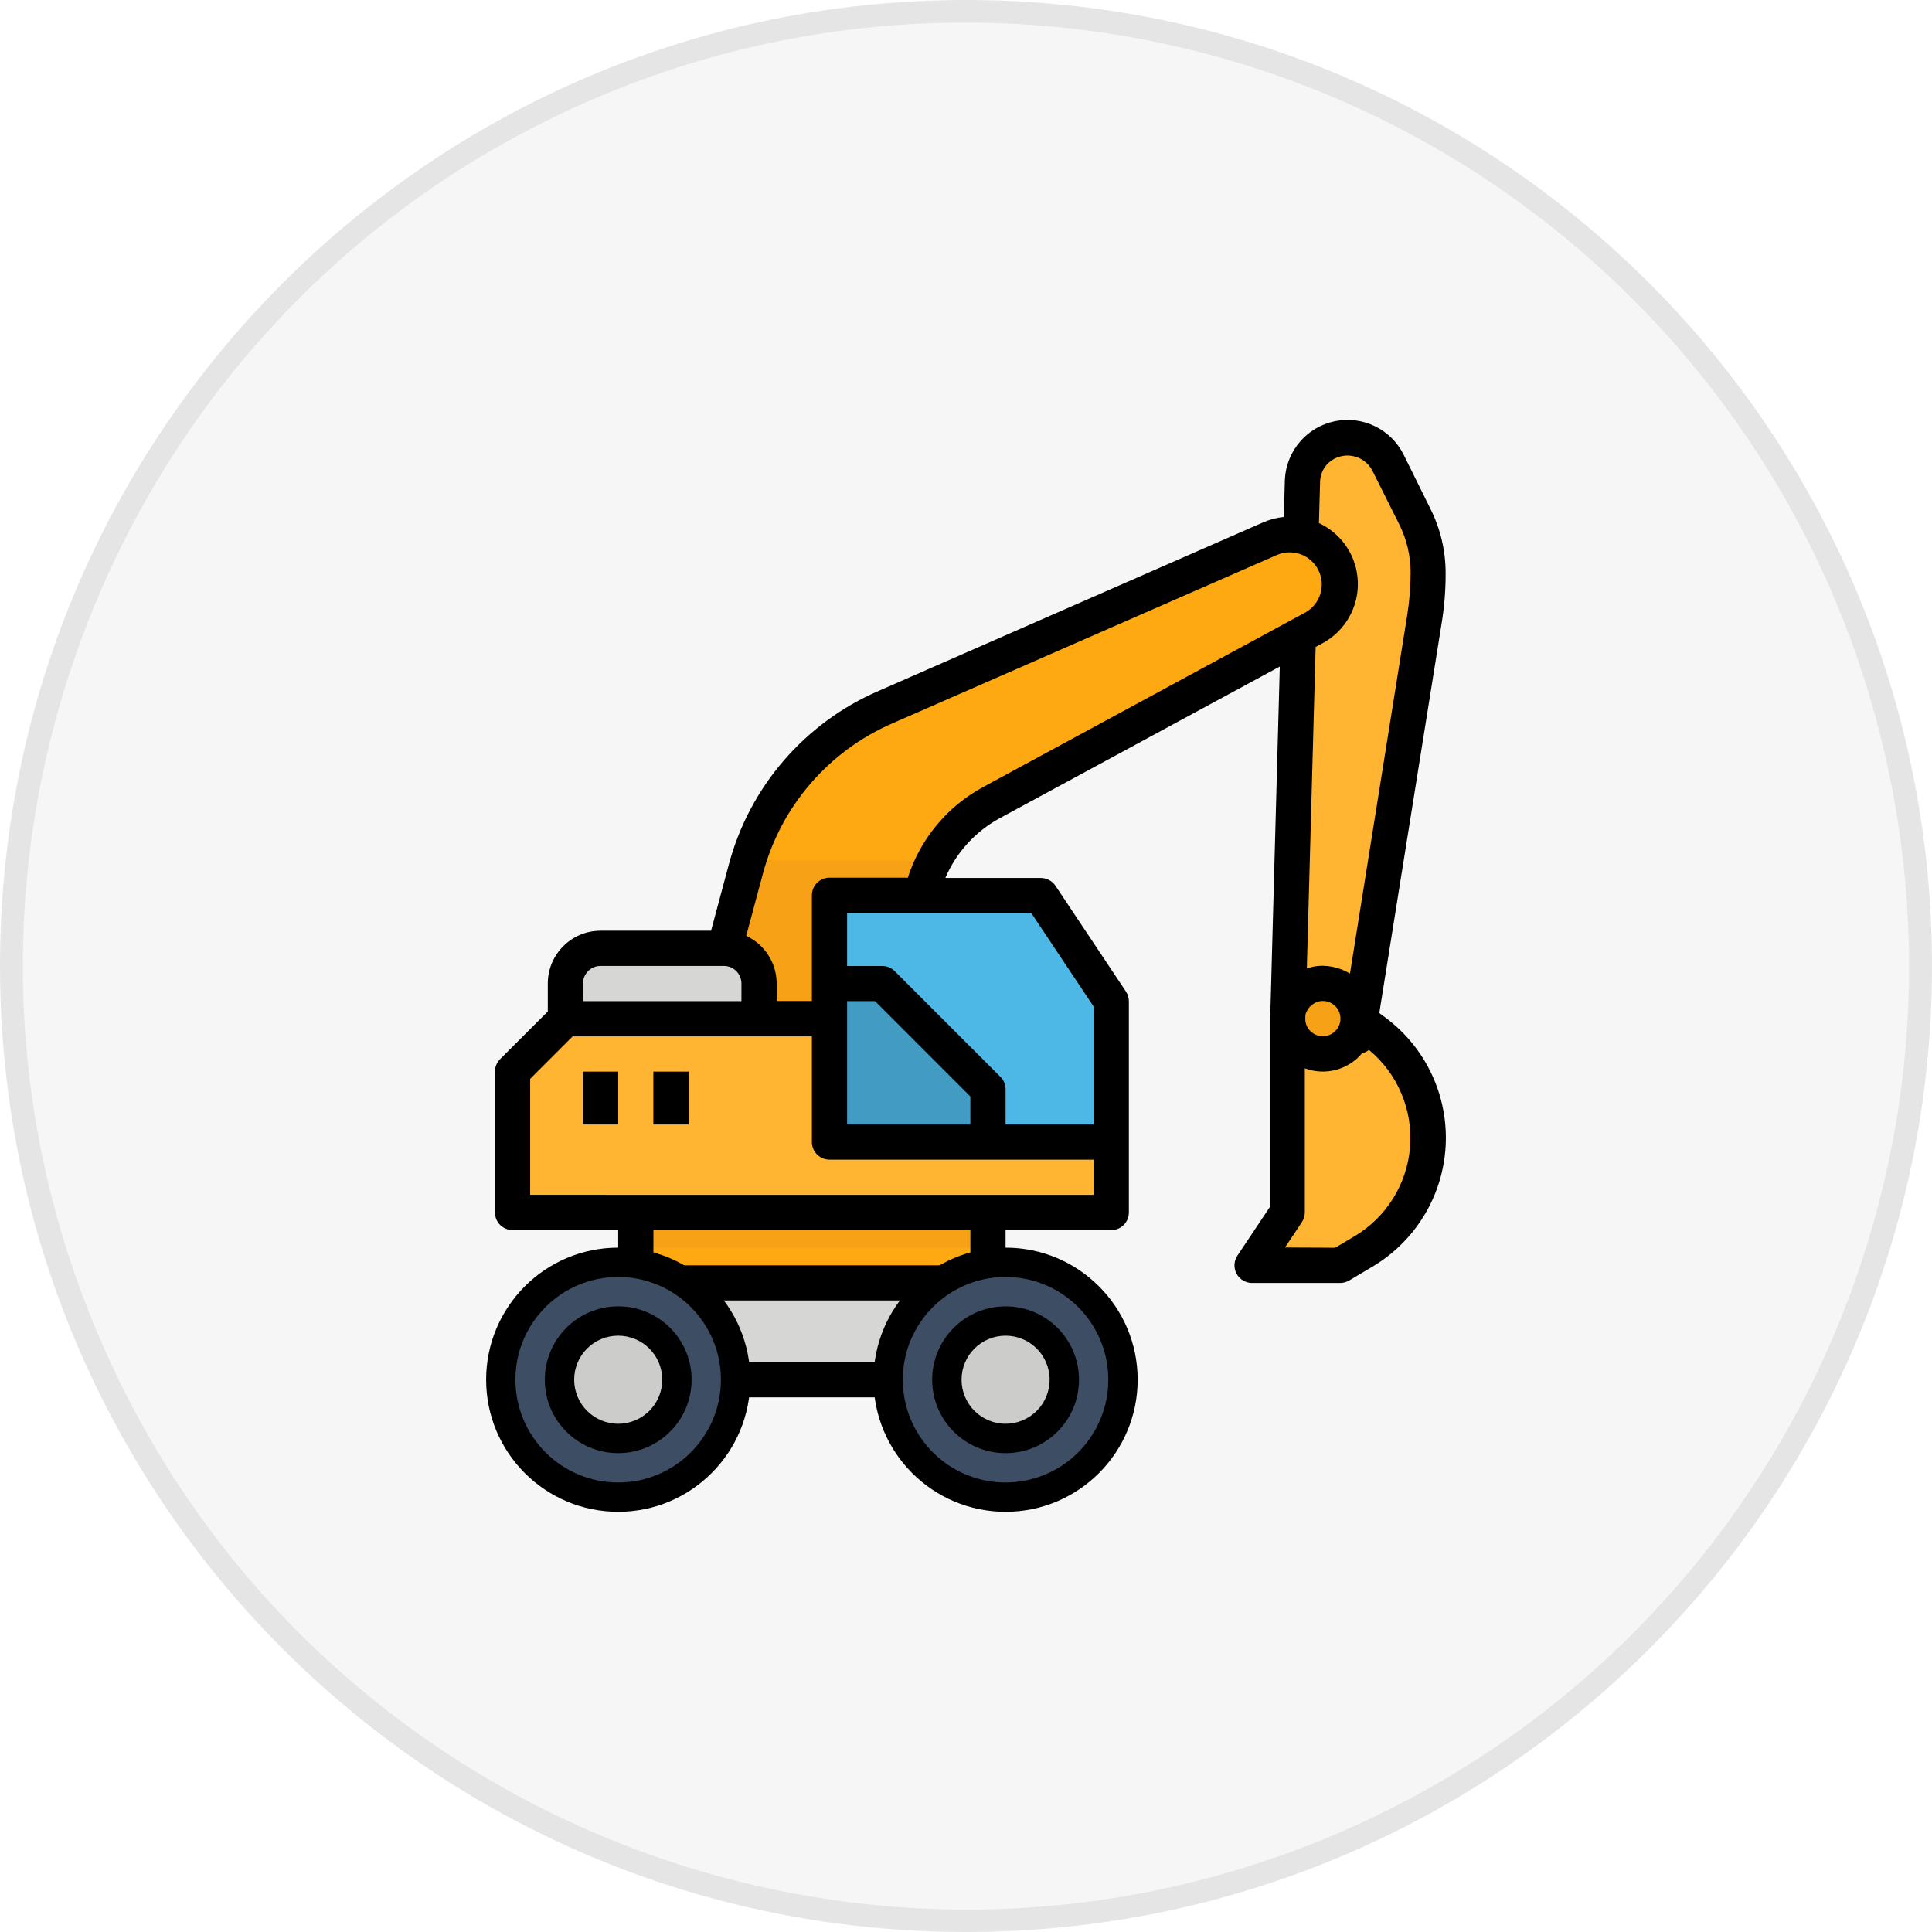
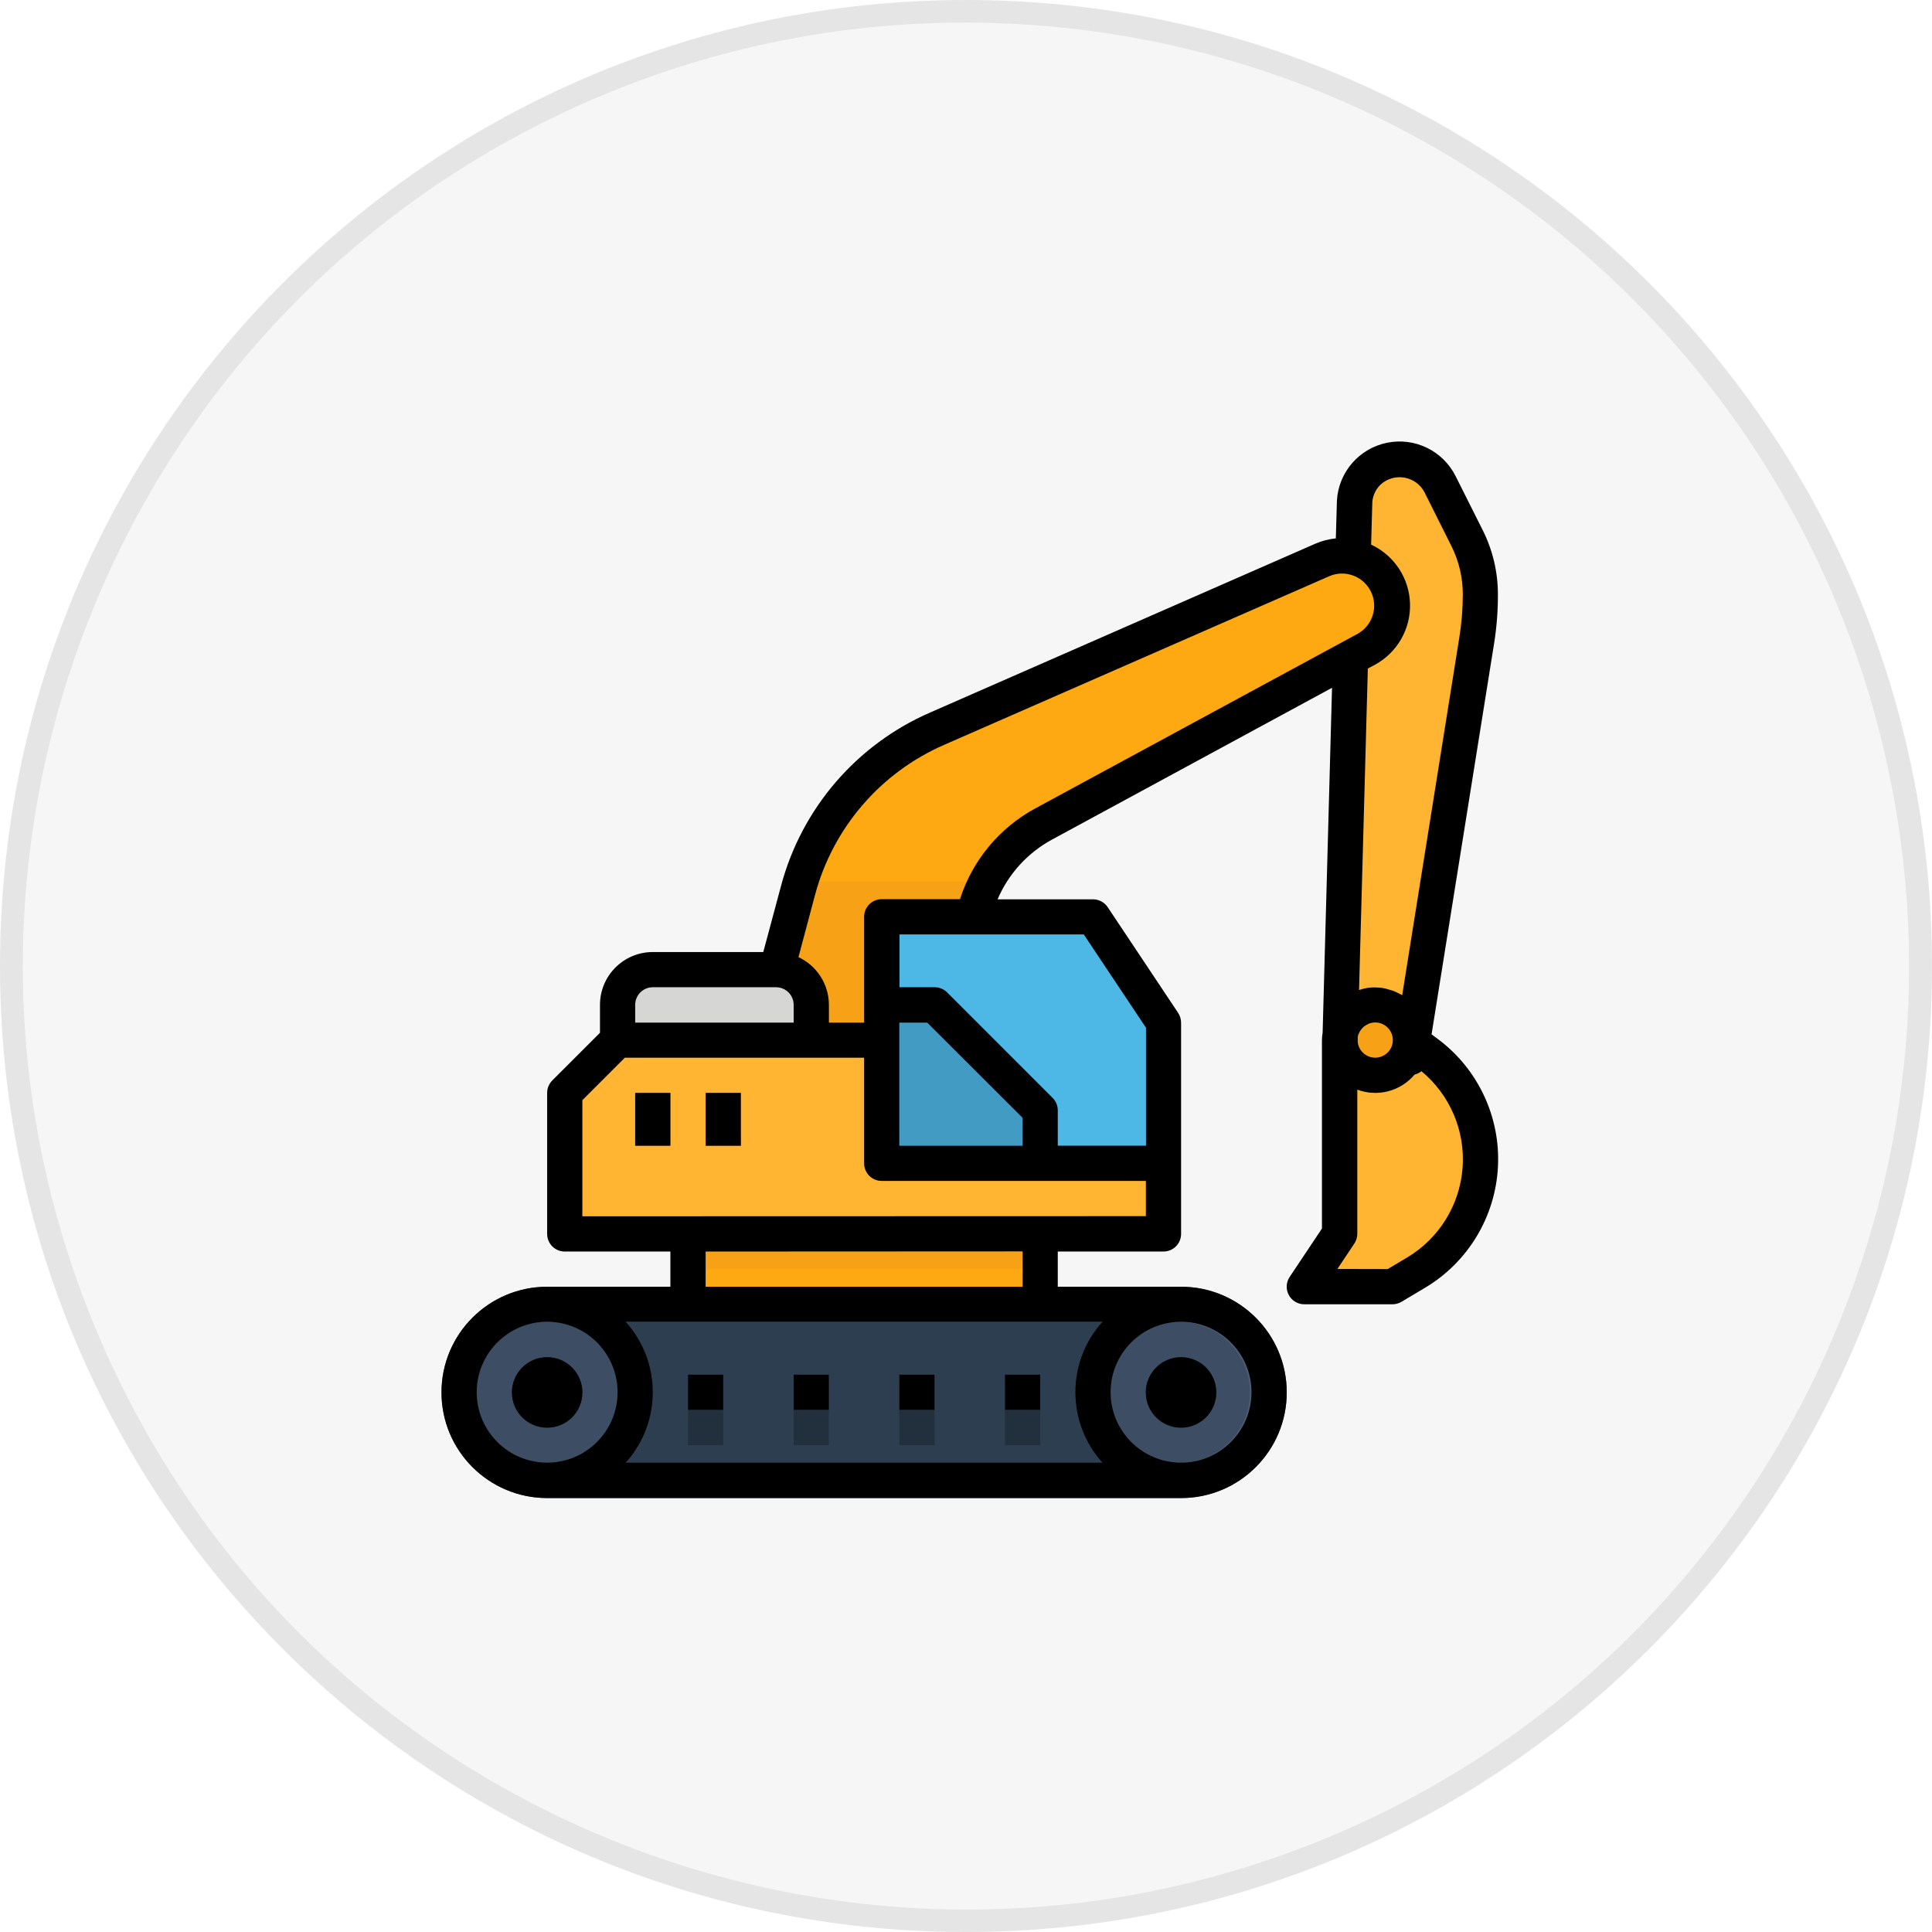
<svg xmlns="http://www.w3.org/2000/svg" viewBox="0 0 512 512">
  <g opacity=".5">
    <path d="m256 509a253 253 0 0 1 -178.9-431.9 253 253 0 0 1 357.8 357.8 251.37 251.37 0 0 1 -178.9 74.1z" fill="#eee" />
-     <path d="m256 6a250.07 250.07 0 0 1 97.31 480.36 250.07 250.07 0 0 1 -194.62-460.72 248.53 248.53 0 0 1 97.31-19.64m0-6c-141.38 0-256 114.61-256 256s114.62 256 256 256 256-114.61 256-256-114.62-256-256-256z" fill="#ccc" />
+     <path d="m256 6a250.07 250.07 0 0 1 97.31 480.36 250.07 250.07 0 0 1 -194.62-460.72 248.53 248.53 0 0 1 97.31-19.64m0-6c-141.38 0-256 114.62-256 256s114.62 256 256 256 256-114.62 256-256-114.62-256-256-256z" fill="#ccc" />
  </g>
-   <path d="m178.22 339.98h73.88v30.33h-73.88z" fill="#d6d6d4" />
-   <path d="m178.22 360.98h73.88v9.33h-73.88z" />
-   <path d="m341.15 274.65h18.67l17.69-110.57a78.67 78.67 0 0 0 1-12.26 33.31 33.31 0 0 0 -3.51-14.82l-7.19-14.39a12 12 0 0 0 -22.63 4.64z" fill="#ffb531" />
-   <path d="m341.15 321.31v-51.31a9.34 9.34 0 0 1 18.67 0l4.67 3.5a35 35 0 0 1 -3 58l-6.34 3.81h-23.33z" fill="#ffb531" />
-   <path d="m341.15 270a9.34 9.34 0 1 0 9.34-9.33 9.34 9.34 0 0 0 -9.34 9.33z" fill="#f7a116" />
-   <path d="m234.57 187.41 102.12-44.68a13.18 13.18 0 0 1 11.56 23.66l-85.54 46.33a37.34 37.34 0 0 0 -19.55 32.83v75.76h-70l24.51-91a65.34 65.34 0 0 1 36.9-42.9z" fill="#ffa912" />
-   <path d="m198.43 228h49.21a37.21 37.21 0 0 0 -4.48 17.57v75.76h-70l24.51-91c.23-.83.52-1.58.76-2.33z" fill="#f7a116" />
-   <path d="m261.83 321.31h-93.33v18.69h93.33z" fill="#ffa912" />
-   <path d="m149.83 270h144.66v51.33h-158.66v-37.33z" fill="#ffb531" />
-   <path d="m163.83 284h-9.33v14h9.33z" fill="#e8770c" />
-   <path d="m182.5 284h-9.34v14h9.34z" fill="#e8770c" />
-   <path d="m219.83 302.64h74.66v-37.33l-18.67-28h-56z" fill="#4db7e5" />
-   <path d="m261.83 302.64v-14l-28-28h-14v42z" fill="#419bc2" />
-   <path d="m159.17 251.31h32.66a9.34 9.34 0 0 1 9.33 9.34v9.35h-51.33v-9.33a9.34 9.34 0 0 1 9.34-9.36z" fill="#d6d6d4" />
-   <path d="m163.83 335.31h102.66m0 9.33h-102.66" fill="#4c5d72" />
-   <path d="m261.83 321.31h-93.33v9.33h93.33z" fill="#f7a116" />
-   <path d="m266.49 335.31v-9.31h28a4.67 4.67 0 0 0 4.67-4.67v-56a4.78 4.78 0 0 0 -.79-2.59l-18.66-28a4.7 4.7 0 0 0 -3.89-2.07h-25.29a32.61 32.61 0 0 1 14.4-15.83l74.23-40.2-2.49 91.36a11 11 0 0 0 -.18 2v49.93l-8.55 12.81a4.66 4.66 0 0 0 3.88 7.26h23.33a4.76 4.76 0 0 0 2.39-.65l6.35-3.78a39.69 39.69 0 0 0 3.4-65.8l-1.76-1.31 16.58-103.65a80.43 80.43 0 0 0 1-13 37.87 37.87 0 0 0 -4-16.91l-7.11-14.37a16.62 16.62 0 0 0 -31.49 6.47l-.29 10a18.38 18.38 0 0 0 -5.4 1.4l-102.12 44.76a69.66 69.66 0 0 0 -39.54 45.89l-4.72 17.6h-29.27a14 14 0 0 0 -14 14v7.4l-12.64 12.63a4.67 4.67 0 0 0 -1.36 3.3v37.33a4.66 4.66 0 0 0 4.66 4.67h28v9.33 9.33h102.66zm-70-70h-42v-4.66a4.67 4.67 0 0 1 4.67-4.67h32.66a4.67 4.67 0 0 1 4.67 4.67zm161.27-7.31a12.72 12.72 0 0 0 -1.16-.6c-.32-.15-.62-.31-.93-.44a16.75 16.75 0 0 0 -1.66-.52c-.28-.07-.56-.17-.85-.23a15 15 0 0 0 -2.67-.27 13 13 0 0 0 -2.64.27 9.39 9.39 0 0 0 -1 .28 4.42 4.42 0 0 0 -.52.14l2.33-85.19 1.87-1a17.82 17.82 0 0 0 -1-31.83l.32-11.28a7.16 7.16 0 0 1 2.26-4.7 7.45 7.45 0 0 1 11.54 2l7.18 14.35a28.53 28.53 0 0 1 3 12.76 72.24 72.24 0 0 1 -.93 11.47zm-11.64 10.41a5.45 5.45 0 0 1 1.32-1.94 4.52 4.52 0 0 1 .82-.55 4.4 4.4 0 0 1 .56-.31 4.57 4.57 0 0 1 1.67-.34 4.67 4.67 0 1 1 -4.56 5.23v-1.29a5.12 5.12 0 0 1 .15-.78zm-5.58 62.19 4.46-6.7a4.62 4.62 0 0 0 .79-2.59v-38.19a13.61 13.61 0 0 0 15.18-4 4.56 4.56 0 0 0 1.82-.89 30.3 30.3 0 0 1 -3.73 49.33l-5.22 3.11zm-100-98h-20.71a4.67 4.67 0 0 0 -4.67 4.67v28h-9.33v-4.66a14 14 0 0 0 -8.07-12.61l4.43-16.52a60.42 60.42 0 0 1 34.28-39.77l102.1-44.71a8.51 8.51 0 0 1 7.43 15.27l-85.55 46.35a41.87 41.87 0 0 0 -19.88 24.03zm49.28 65.4h-23.33v-9.33a4.64 4.64 0 0 0 -1.37-3.3l-28-28a4.63 4.63 0 0 0 -3.29-1.37h-9.34v-14h48.84l16.49 24.73zm-57.92-32.69 25.26 25.27v7.42h-32.67v-32.69zm-91.4 51.33v-30.73l11.26-11.26h63.4v28a4.67 4.67 0 0 0 4.67 4.67h70v9.33zm116.66 9.36v9.33h-84v-9.33z" />
-   <path d="m163.83 284h-9.33v14h9.33z" />
-   <path d="m182.5 284h-9.34v14h9.34z" />
-   <circle cx="163.83" cy="365.64" fill="#3d4d63" r="31.23" />
-   <circle cx="163.83" cy="365.64" fill="#ccccca" r="16.31" />
-   <path d="m163.83 330.64a35 35 0 1 0 35 35 35 35 0 0 0 -35-35zm0 62.23a27.23 27.23 0 1 1 27.22-27.23 27.23 27.23 0 0 1 -27.22 27.23z" />
-   <path d="m163.83 346.2a19.45 19.45 0 1 0 19.45 19.44 19.44 19.44 0 0 0 -19.45-19.44zm0 31.11a11.67 11.67 0 1 1 11.67-11.67 11.67 11.67 0 0 1 -11.67 11.67z" />
-   <circle cx="266.49" cy="365.64" fill="#3d4d63" r="31.23" />
-   <circle cx="266.49" cy="365.64" fill="#ccccca" r="16.31" />
-   <path d="m266.49 330.64a35 35 0 1 0 35 35 35 35 0 0 0 -35-35zm0 62.23a27.23 27.23 0 1 1 27.22-27.23 27.23 27.23 0 0 1 -27.22 27.23z" />
-   <path d="m266.49 346.2a19.45 19.45 0 1 0 19.45 19.44 19.44 19.44 0 0 0 -19.45-19.44zm0 31.11a11.67 11.67 0 1 1 11.67-11.67 11.66 11.66 0 0 1 -11.67 11.67z" />
+   <path d="m355 280.3h18.67l17.69-110.57a78.67 78.67 0 0 0 1-12.26 33.34 33.34 0 0 0 -3.51-14.83l-7.19-14.39a12 12 0 0 0 -22.66 4.65z" fill="#ffb531" />
+   <path d="m355 327v-51.37a9.34 9.34 0 0 1 18.67 0l4.67 3.5a35 35 0 0 1 -3 58l-6.34 3.87h-23.35z" fill="#ffb531" />
+   <path d="m355 275.63a9.34 9.34 0 1 0 9.34-9.33 9.34 9.34 0 0 0 -9.34 9.33z" fill="#f7a116" />
+   <path d="m248.4 193.06 102.12-44.68a13.18 13.18 0 0 1 11.56 23.62l-85.54 46.33a37.34 37.34 0 0 0 -19.54 32.87v75.8h-70l24.51-91a65.34 65.34 0 0 1 36.89-42.94z" fill="#ffa912" />
+   <path d="m212.26 233.63h49.21a37.21 37.21 0 0 0 -4.47 17.57v75.8h-70l24.51-91c.22-.85.49-1.6.75-2.37z" fill="#f7a116" />
+   <path d="m313 345.63h-168a23.33 23.33 0 1 0 0 46.66h168a23.33 23.33 0 0 0 0-46.66z" fill="#2e3e51" />
+   <path d="m289.66 369a23.33 23.33 0 1 0 23.34-23.37 23.33 23.33 0 0 0 -23.34 23.37z" fill="#3d4d63" />
+   <path d="m303.65 369a9.34 9.34 0 1 0 9.34-9.33 9.34 9.34 0 0 0 -9.34 9.33z" fill="#22303d" />
+   <path d="m121.67 369a23.33 23.33 0 1 0 23.33-23.37 23.33 23.33 0 0 0 -23.33 23.37z" fill="#3d4d63" />
+   <path d="m135.66 369a9.34 9.34 0 1 0 9.34-9.33 9.34 9.34 0 0 0 -9.34 9.33z" fill="#22303d" />
+   <g fill="#3d4d63">
+     <path d="m219.66 364.29h-9.33v9.34h9.33z" />
+     <path d="m247.66 364.29h-9.34v9.34h9.34z" />
+     <path d="m191.66 364.29h-9.33v9.34h9.33z" />
+     <path d="m275.66 364.29h-9.34v9.34h9.34z" />
+   </g>
+   <path d="m219.66 373.63h-9.33v9.37h9.33z" fill="#22303d" />
+   <path d="m247.66 373.63h-9.34v9.37h9.34z" fill="#22303d" />
+   <path d="m191.66 373.63h-9.33v9.37h9.33z" fill="#22303d" />
+   <path d="m275.66 373.63h-9.34v9.37h9.34z" fill="#22303d" />
+   <path d="m275.66 327h-93.33v18.67h93.33z" fill="#ffa912" />
+   <path d="m163.66 275.63h144.66v51.37h-158.66v-37.37z" fill="#ffb531" />
+   <path d="m177.66 289.63h-9.33v14h9.33z" fill="#e8770c" />
+   <path d="m196.33 289.63h-9.33v14h9.34z" fill="#e8770c" />
+   <path d="m233.66 308.3h74.66v-37.3l-18.66-28h-56z" fill="#4db7e5" />
+   <path d="m275.66 308.3v-14l-28-28h-14v42z" fill="#419bc2" />
+   <path d="m173 257h32.66a9.33 9.33 0 0 1 9.34 9.3v9.33h-51.34v-9.33a9.33 9.33 0 0 1 9.34-9.3z" fill="#d6d6d4" />
+   <path d="m117 369a28 28 0 0 1 28-28h168a28 28 0 0 1 0 56h-168a28 28 0 0 1 -28-28zm28-18.67a18.67 18.67 0 1 0 0 37.33h168a18.67 18.67 0 0 0 0-37.33z" fill="#4c5d72" />
+   <path d="m275.66 327h-93.33v9.33h93.33z" fill="#f7a116" />
+   <path d="m303.65 369a9.34 9.34 0 1 0 9.34-9.33 9.34 9.34 0 0 0 -9.34 9.33z" />
+   <path d="m117 369a28 28 0 0 0 28 28h168a28 28 0 0 0 0-56h-32.68v-9.33h28a4.67 4.67 0 0 0 4.68-4.67v-56a4.78 4.78 0 0 0 -.79-2.59l-18.66-28a4.68 4.68 0 0 0 -3.88-2.08h-25.3a32.55 32.55 0 0 1 14.4-15.82l74.23-40.24-2.49 91.38a12 12 0 0 0 -.18 2v49.93l-8.55 12.81a4.66 4.66 0 0 0 3.88 7.26h23.34a4.66 4.66 0 0 0 2.39-.65l6.35-3.78a39.69 39.69 0 0 0 3.4-65.8l-1.76-1.31 16.58-103.65a80.34 80.34 0 0 0 1-13 37.87 37.87 0 0 0 -4-16.91l-7.22-14.39a16.62 16.62 0 0 0 -31.44 6.44l-.29 10.08a18.06 18.06 0 0 0 -5.4 1.39l-102.08 44.74a69.66 69.66 0 0 0 -39.53 45.89l-4.72 17.6h-29.28a14 14 0 0 0 -14 14v7.4l-12.64 12.63a4.69 4.69 0 0 0 -1.36 3.3v37.37a4.66 4.66 0 0 0 4.66 4.67h28v9.33h-32.66a28 28 0 0 0 -28 28zm93.33-98h-42v-4.7a4.67 4.67 0 0 1 4.67-4.67h32.66a4.67 4.67 0 0 1 4.67 4.67zm161.27-7.27c-.38-.23-.78-.41-1.17-.6s-.62-.31-.93-.44a14.4 14.4 0 0 0 -1.66-.51c-.28-.08-.56-.18-.85-.24a14.92 14.92 0 0 0 -2.67-.27 13 13 0 0 0 -2.64.27c-.35.06-.7.19-1 .28a4.42 4.42 0 0 0 -.52.14l2.33-85.19 1.87-1a17.83 17.83 0 0 0 -1-31.84l.32-11.28a7.19 7.19 0 0 1 2.26-4.7 7.47 7.47 0 0 1 11.54 2.05l7.18 14.35a28.53 28.53 0 0 1 3 12.76 72.24 72.24 0 0 1 -.93 11.47zm-11.6 10.37a5.45 5.45 0 0 1 1.32-1.94 4.52 4.52 0 0 1 .82-.55 4.4 4.4 0 0 1 .56-.31 4.79 4.79 0 0 1 1.67-.34 4.67 4.67 0 1 1 -4.56 5.23v-1.29a5.36 5.36 0 0 1 .15-.78zm-5.58 62.19 4.49-6.74a4.62 4.62 0 0 0 .79-2.59v-38.19a13.59 13.59 0 0 0 15.18-4 4.56 4.56 0 0 0 1.82-.89 30.3 30.3 0 0 1 -3.73 49.33l-5.22 3.11zm-100-98h-20.76a4.67 4.67 0 0 0 -4.66 4.71v28h-9.33v-4.7a14 14 0 0 0 -8.07-12.65l4.4-16.52a60.42 60.42 0 0 1 34.28-39.77l102.1-44.71a8.52 8.52 0 0 1 7.47 15.28l-85.55 46.34a41.9 41.9 0 0 0 -19.9 24.03zm49.25 65.33h-23.35v-9.32a4.64 4.64 0 0 0 -1.32-3.3l-28-28a4.63 4.63 0 0 0 -3.29-1.37h-9.34v-14h48.84l16.49 24.73v31.27zm-57.94-32.62 25.27 25.23v7.4h-32.68v-32.63zm-91.4 51.33v-30.77l11.26-11.26h63.41v28a4.67 4.67 0 0 0 4.67 4.66h70v9.33zm116.67 9.3v9.37h-84v-9.33zm23.32 37.37a18.67 18.67 0 1 1 18.68 18.62 18.67 18.67 0 0 1 -18.68-18.62zm-128.51-18.71h126.36a27.84 27.84 0 0 0 0 37.33h-126.36a27.84 27.84 0 0 0 0-37.33zm-39.48 18.71a18.67 18.67 0 1 1 18.67 18.62 18.67 18.67 0 0 1 -18.67-18.62z" />
+   <path d="m135.66 369a9.34 9.34 0 1 0 9.34-9.33 9.34 9.34 0 0 0 -9.34 9.33z" />
+   <path d="m219.66 364.29h-9.33v9.34h9.33z" />
+   <path d="m247.66 364.29h-9.34v9.34h9.34z" />
+   <path d="m191.66 364.29h-9.33v9.34h9.33z" />
+   <path d="m275.66 364.29h-9.34v9.34h9.34z" />
+   <path d="m177.66 289.63h-9.33v14h9.33z" />
+   <path d="m196.33 289.63h-9.33v14h9.34z" />
</svg>
